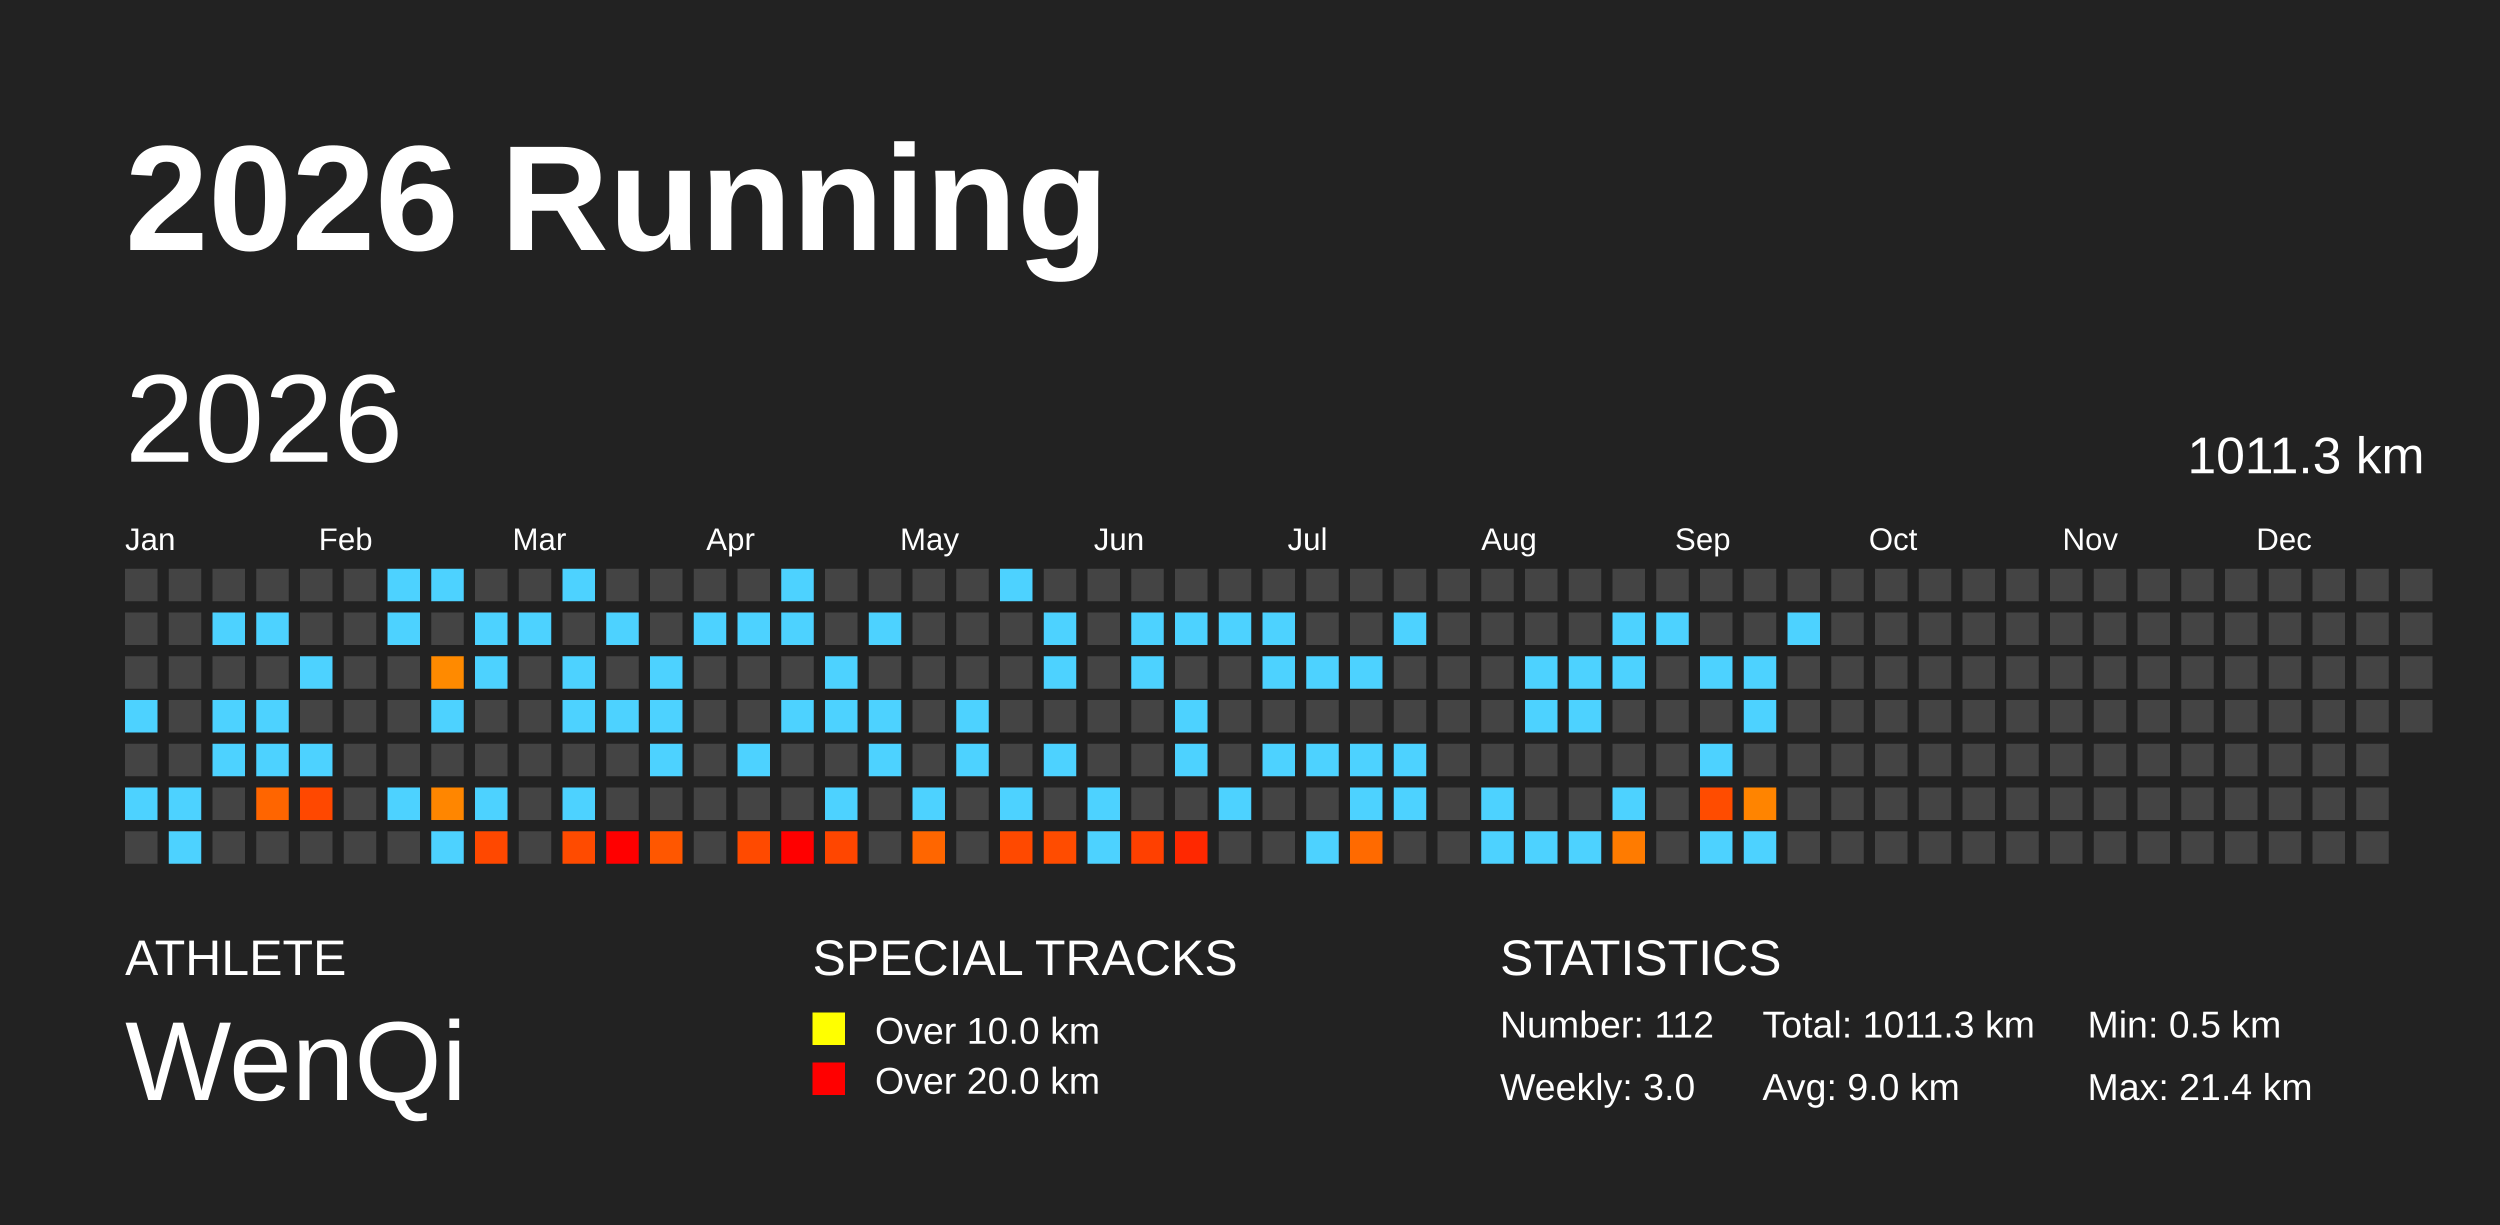
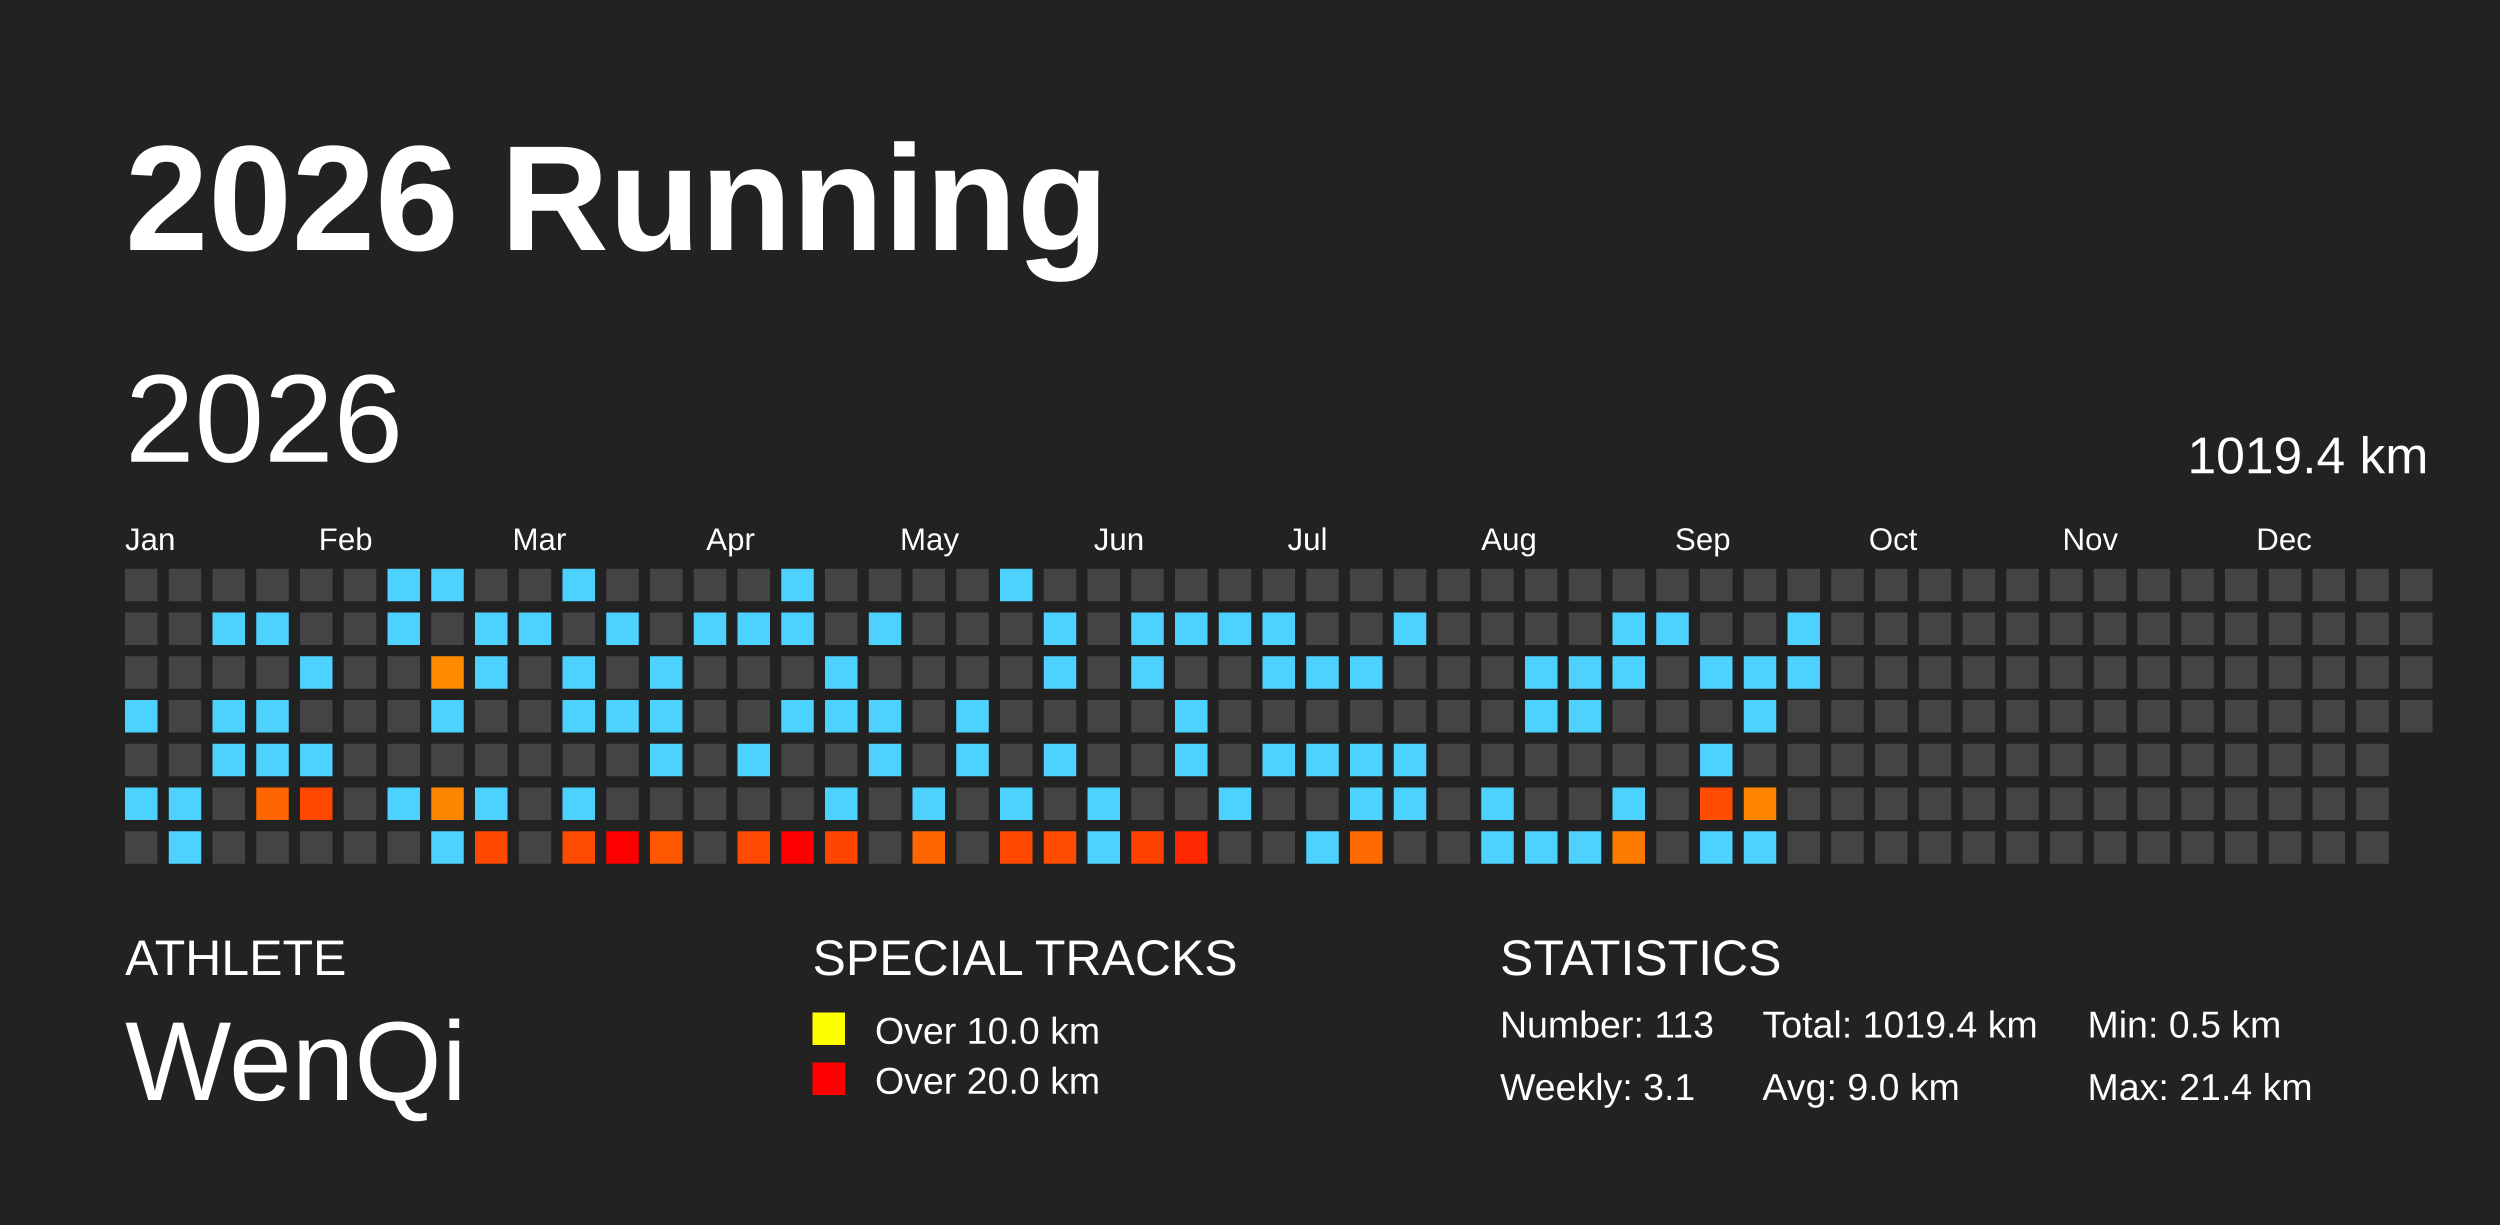
<svg xmlns="http://www.w3.org/2000/svg" baseProfile="full" height="98mm" version="1.1" viewBox="0,0,200,98" width="200mm">
  <defs />
  <rect fill="#222222" height="98" width="200" x="0" y="0" />
  <text fill="#FFFFFF" style="font-size:12px; font-family:Arial; font-weight:bold;" x="10" y="20">2026 Running</text>
  <text fill="#FFFFFF" style="font-size:4px; font-family:Arial" x="10" y="78">ATHLETE</text>
  <text fill="#FFFFFF" style="font-size:9px; font-family:Arial" x="10" y="88">WenQi</text>
  <text fill="#FFFFFF" style="font-size:4px; font-family:Arial" x="65" y="78">SPECIAL TRACKS</text>
  <rect fill="yellow" height="2.6" width="2.6" x="65" y="81" />
  <text fill="#FFFFFF" style="font-size:3px; font-family:Arial" x="70" y="83.5">Over 10.0 km</text>
  <rect fill="red" height="2.6" width="2.6" x="65" y="85" />
  <text fill="#FFFFFF" style="font-size:3px; font-family:Arial" x="70" y="87.5">Over 20.0 km</text>
  <text fill="#FFFFFF" style="font-size:4px; font-family:Arial" x="120" y="78">STATISTICS</text>
-   <text fill="#FFFFFF" style="font-size:3px; font-family:Arial" x="120" y="83">Number: 112</text>
-   <text fill="#FFFFFF" style="font-size:3px; font-family:Arial" x="120" y="88">Weekly: 3.0</text>
-   <text fill="#FFFFFF" style="font-size:3px; font-family:Arial" x="141" y="83">Total: 1011.3 km</text>
+   <text fill="#FFFFFF" style="font-size:3px; font-family:Arial" x="120" y="83">Number: 113</text>
+   <text fill="#FFFFFF" style="font-size:3px; font-family:Arial" x="120" y="88">Weekly: 3.1</text>
+   <text fill="#FFFFFF" style="font-size:3px; font-family:Arial" x="141" y="83">Total: 1019.4 km</text>
  <text fill="#FFFFFF" style="font-size:3px; font-family:Arial" x="141" y="88">Avg: 9.0 km</text>
  <text fill="#FFFFFF" style="font-size:3px; font-family:Arial" x="167" y="83">Min: 0.5 km</text>
  <text fill="#FFFFFF" style="font-size:3px; font-family:Arial" x="167" y="88">Max: 21.4 km</text>
  <text dominant-baseline="hanging" fill="#FFFFFF" style="font-size:10.0px; font-family:Arial;" x="10" y="30">2026</text>
-   <text dominant-baseline="hanging" fill="#FFFFFF" style="font-size:4.125px; font-family:Arial;" x="175" y="35">1011.3 km</text>
+   <text dominant-baseline="hanging" fill="#FFFFFF" style="font-size:4.125px; font-family:Arial;" x="175" y="35">1019.4 km</text>
  <text fill="#FFFFFF" style="font-size:2.5px; font-family:Arial" x="10.0" y="44">Jan</text>
  <text fill="#FFFFFF" style="font-size:2.5px; font-family:Arial" x="25.5" y="44">Feb</text>
  <text fill="#FFFFFF" style="font-size:2.5px; font-family:Arial" x="41.0" y="44">Mar</text>
  <text fill="#FFFFFF" style="font-size:2.5px; font-family:Arial" x="56.5" y="44">Apr</text>
  <text fill="#FFFFFF" style="font-size:2.5px; font-family:Arial" x="72.0" y="44">May</text>
  <text fill="#FFFFFF" style="font-size:2.5px; font-family:Arial" x="87.5" y="44">Jun</text>
  <text fill="#FFFFFF" style="font-size:2.5px; font-family:Arial" x="103.0" y="44">Jul</text>
  <text fill="#FFFFFF" style="font-size:2.5px; font-family:Arial" x="118.5" y="44">Aug</text>
  <text fill="#FFFFFF" style="font-size:2.5px; font-family:Arial" x="134.0" y="44">Sep</text>
  <text fill="#FFFFFF" style="font-size:2.5px; font-family:Arial" x="149.5" y="44">Oct</text>
  <text fill="#FFFFFF" style="font-size:2.5px; font-family:Arial" x="165.0" y="44">Nov</text>
  <text fill="#FFFFFF" style="font-size:2.5px; font-family:Arial" x="180.5" y="44">Dec</text>
  <rect fill="#444444" height="2.6" width="2.6" x="10.0" y="45.5" />
  <rect fill="#444444" height="2.6" width="2.6" x="10.0" y="49.0" />
  <rect fill="#444444" height="2.6" width="2.6" x="10.0" y="52.5" />
  <rect fill="#4dd2ff" height="2.6" width="2.6" x="10.0" y="56.0" />
  <rect fill="#444444" height="2.6" width="2.6" x="10.0" y="59.5" />
  <rect fill="#4dd2ff" height="2.6" width="2.6" x="10.0" y="63.0" />
  <rect fill="#444444" height="2.6" width="2.6" x="10.0" y="66.5" />
  <rect fill="#444444" height="2.6" width="2.6" x="13.5" y="45.5" />
  <rect fill="#444444" height="2.6" width="2.6" x="13.5" y="49.0" />
  <rect fill="#444444" height="2.6" width="2.6" x="13.5" y="52.5" />
  <rect fill="#444444" height="2.6" width="2.6" x="13.5" y="56.0" />
  <rect fill="#444444" height="2.6" width="2.6" x="13.5" y="59.5" />
  <rect fill="#4dd2ff" height="2.6" width="2.6" x="13.5" y="63.0" />
  <rect fill="#4dd2ff" height="2.6" width="2.6" x="13.5" y="66.5" />
  <rect fill="#444444" height="2.6" width="2.6" x="17.0" y="45.5" />
  <rect fill="#4dd2ff" height="2.6" width="2.6" x="17.0" y="49.0" />
  <rect fill="#444444" height="2.6" width="2.6" x="17.0" y="52.5" />
  <rect fill="#4dd2ff" height="2.6" width="2.6" x="17.0" y="56.0" />
  <rect fill="#4dd2ff" height="2.6" width="2.6" x="17.0" y="59.5" />
  <rect fill="#444444" height="2.6" width="2.6" x="17.0" y="63.0" />
  <rect fill="#444444" height="2.6" width="2.6" x="17.0" y="66.5" />
  <rect fill="#444444" height="2.6" width="2.6" x="20.5" y="45.5" />
  <rect fill="#4dd2ff" height="2.6" width="2.6" x="20.5" y="49.0" />
  <rect fill="#444444" height="2.6" width="2.6" x="20.5" y="52.5" />
  <rect fill="#4dd2ff" height="2.6" width="2.6" x="20.5" y="56.0" />
  <rect fill="#4dd2ff" height="2.6" width="2.6" x="20.5" y="59.5" />
  <rect fill="#ff6500" height="2.6" width="2.6" x="20.5" y="63.0" />
  <rect fill="#444444" height="2.6" width="2.6" x="20.5" y="66.5" />
  <rect fill="#444444" height="2.6" width="2.6" x="24.0" y="45.5" />
  <rect fill="#444444" height="2.6" width="2.6" x="24.0" y="49.0" />
  <rect fill="#4dd2ff" height="2.6" width="2.6" x="24.0" y="52.5" />
  <rect fill="#444444" height="2.6" width="2.6" x="24.0" y="56.0" />
  <rect fill="#4dd2ff" height="2.6" width="2.6" x="24.0" y="59.5" />
  <rect fill="#ff4800" height="2.6" width="2.6" x="24.0" y="63.0" />
  <rect fill="#444444" height="2.6" width="2.6" x="24.0" y="66.5" />
  <rect fill="#444444" height="2.6" width="2.6" x="27.5" y="45.5" />
  <rect fill="#444444" height="2.6" width="2.6" x="27.5" y="49.0" />
  <rect fill="#444444" height="2.6" width="2.6" x="27.5" y="52.5" />
  <rect fill="#444444" height="2.6" width="2.6" x="27.5" y="56.0" />
  <rect fill="#444444" height="2.6" width="2.6" x="27.5" y="59.5" />
  <rect fill="#444444" height="2.6" width="2.6" x="27.5" y="63.0" />
  <rect fill="#444444" height="2.6" width="2.6" x="27.5" y="66.5" />
  <rect fill="#4dd2ff" height="2.6" width="2.6" x="31.0" y="45.5" />
  <rect fill="#4dd2ff" height="2.6" width="2.6" x="31.0" y="49.0" />
  <rect fill="#444444" height="2.6" width="2.6" x="31.0" y="52.5" />
  <rect fill="#444444" height="2.6" width="2.6" x="31.0" y="56.0" />
  <rect fill="#444444" height="2.6" width="2.6" x="31.0" y="59.5" />
  <rect fill="#4dd2ff" height="2.6" width="2.6" x="31.0" y="63.0" />
  <rect fill="#444444" height="2.6" width="2.6" x="31.0" y="66.5" />
  <rect fill="#4dd2ff" height="2.6" width="2.6" x="34.5" y="45.5" />
  <rect fill="#444444" height="2.6" width="2.6" x="34.5" y="49.0" />
  <rect fill="#ff8a00" height="2.6" width="2.6" x="34.5" y="52.5" />
  <rect fill="#4dd2ff" height="2.6" width="2.6" x="34.5" y="56.0" />
  <rect fill="#444444" height="2.6" width="2.6" x="34.5" y="59.5" />
  <rect fill="#ff8600" height="2.6" width="2.6" x="34.5" y="63.0" />
  <rect fill="#4dd2ff" height="2.6" width="2.6" x="34.5" y="66.5" />
  <rect fill="#444444" height="2.6" width="2.6" x="38.0" y="45.5" />
  <rect fill="#4dd2ff" height="2.6" width="2.6" x="38.0" y="49.0" />
  <rect fill="#4dd2ff" height="2.6" width="2.6" x="38.0" y="52.5" />
  <rect fill="#444444" height="2.6" width="2.6" x="38.0" y="56.0" />
  <rect fill="#444444" height="2.6" width="2.6" x="38.0" y="59.5" />
  <rect fill="#4dd2ff" height="2.6" width="2.6" x="38.0" y="63.0" />
  <rect fill="#ff4800" height="2.6" width="2.6" x="38.0" y="66.5" />
  <rect fill="#444444" height="2.6" width="2.6" x="41.5" y="45.5" />
  <rect fill="#4dd2ff" height="2.6" width="2.6" x="41.5" y="49.0" />
  <rect fill="#444444" height="2.6" width="2.6" x="41.5" y="52.5" />
  <rect fill="#444444" height="2.6" width="2.6" x="41.5" y="56.0" />
  <rect fill="#444444" height="2.6" width="2.6" x="41.5" y="59.5" />
  <rect fill="#444444" height="2.6" width="2.6" x="41.5" y="63.0" />
  <rect fill="#444444" height="2.6" width="2.6" x="41.5" y="66.5" />
  <rect fill="#4dd2ff" height="2.6" width="2.6" x="45.0" y="45.5" />
  <rect fill="#444444" height="2.6" width="2.6" x="45.0" y="49.0" />
  <rect fill="#4dd2ff" height="2.6" width="2.6" x="45.0" y="52.5" />
  <rect fill="#4dd2ff" height="2.6" width="2.6" x="45.0" y="56.0" />
  <rect fill="#444444" height="2.6" width="2.6" x="45.0" y="59.5" />
  <rect fill="#4dd2ff" height="2.6" width="2.6" x="45.0" y="63.0" />
  <rect fill="#ff4b00" height="2.6" width="2.6" x="45.0" y="66.5" />
  <rect fill="#444444" height="2.6" width="2.6" x="48.5" y="45.5" />
  <rect fill="#4dd2ff" height="2.6" width="2.6" x="48.5" y="49.0" />
  <rect fill="#444444" height="2.6" width="2.6" x="48.5" y="52.5" />
  <rect fill="#4dd2ff" height="2.6" width="2.6" x="48.5" y="56.0" />
  <rect fill="#444444" height="2.6" width="2.6" x="48.5" y="59.5" />
  <rect fill="#444444" height="2.6" width="2.6" x="48.5" y="63.0" />
  <rect fill="red" height="2.6" width="2.6" x="48.5" y="66.5" />
  <rect fill="#444444" height="2.6" width="2.6" x="52.0" y="45.5" />
  <rect fill="#444444" height="2.6" width="2.6" x="52.0" y="49.0" />
  <rect fill="#4dd2ff" height="2.6" width="2.6" x="52.0" y="52.5" />
  <rect fill="#4dd2ff" height="2.6" width="2.6" x="52.0" y="56.0" />
  <rect fill="#4dd2ff" height="2.6" width="2.6" x="52.0" y="59.5" />
  <rect fill="#444444" height="2.6" width="2.6" x="52.0" y="63.0" />
  <rect fill="#ff5700" height="2.6" width="2.6" x="52.0" y="66.5" />
  <rect fill="#444444" height="2.6" width="2.6" x="55.5" y="45.5" />
  <rect fill="#4dd2ff" height="2.6" width="2.6" x="55.5" y="49.0" />
  <rect fill="#444444" height="2.6" width="2.6" x="55.5" y="52.5" />
  <rect fill="#444444" height="2.6" width="2.6" x="55.5" y="56.0" />
  <rect fill="#444444" height="2.6" width="2.6" x="55.5" y="59.5" />
  <rect fill="#444444" height="2.6" width="2.6" x="55.5" y="63.0" />
  <rect fill="#444444" height="2.6" width="2.6" x="55.5" y="66.5" />
  <rect fill="#444444" height="2.6" width="2.6" x="59.0" y="45.5" />
  <rect fill="#4dd2ff" height="2.6" width="2.6" x="59.0" y="49.0" />
  <rect fill="#444444" height="2.6" width="2.6" x="59.0" y="52.5" />
  <rect fill="#444444" height="2.6" width="2.6" x="59.0" y="56.0" />
  <rect fill="#4dd2ff" height="2.6" width="2.6" x="59.0" y="59.5" />
  <rect fill="#444444" height="2.6" width="2.6" x="59.0" y="63.0" />
  <rect fill="#ff4a00" height="2.6" width="2.6" x="59.0" y="66.5" />
  <rect fill="#4dd2ff" height="2.6" width="2.6" x="62.5" y="45.5" />
  <rect fill="#4dd2ff" height="2.6" width="2.6" x="62.5" y="49.0" />
  <rect fill="#444444" height="2.6" width="2.6" x="62.5" y="52.5" />
  <rect fill="#4dd2ff" height="2.6" width="2.6" x="62.5" y="56.0" />
  <rect fill="#444444" height="2.6" width="2.6" x="62.5" y="59.5" />
  <rect fill="#444444" height="2.6" width="2.6" x="62.5" y="63.0" />
  <rect fill="red" height="2.6" width="2.6" x="62.5" y="66.5" />
  <rect fill="#444444" height="2.6" width="2.6" x="66.0" y="45.5" />
  <rect fill="#444444" height="2.6" width="2.6" x="66.0" y="49.0" />
  <rect fill="#4dd2ff" height="2.6" width="2.6" x="66.0" y="52.5" />
  <rect fill="#4dd2ff" height="2.6" width="2.6" x="66.0" y="56.0" />
  <rect fill="#444444" height="2.6" width="2.6" x="66.0" y="59.5" />
  <rect fill="#4dd2ff" height="2.6" width="2.6" x="66.0" y="63.0" />
  <rect fill="#ff4600" height="2.6" width="2.6" x="66.0" y="66.5" />
  <rect fill="#444444" height="2.6" width="2.6" x="69.5" y="45.5" />
  <rect fill="#4dd2ff" height="2.6" width="2.6" x="69.5" y="49.0" />
  <rect fill="#444444" height="2.6" width="2.6" x="69.5" y="52.5" />
  <rect fill="#4dd2ff" height="2.6" width="2.6" x="69.5" y="56.0" />
  <rect fill="#4dd2ff" height="2.6" width="2.6" x="69.5" y="59.5" />
  <rect fill="#444444" height="2.6" width="2.6" x="69.5" y="63.0" />
  <rect fill="#444444" height="2.6" width="2.6" x="69.5" y="66.5" />
  <rect fill="#444444" height="2.6" width="2.6" x="73.0" y="45.5" />
  <rect fill="#444444" height="2.6" width="2.6" x="73.0" y="49.0" />
  <rect fill="#444444" height="2.6" width="2.6" x="73.0" y="52.5" />
  <rect fill="#444444" height="2.6" width="2.6" x="73.0" y="56.0" />
  <rect fill="#444444" height="2.6" width="2.6" x="73.0" y="59.5" />
  <rect fill="#4dd2ff" height="2.6" width="2.6" x="73.0" y="63.0" />
  <rect fill="#ff6600" height="2.6" width="2.6" x="73.0" y="66.5" />
  <rect fill="#444444" height="2.6" width="2.6" x="76.5" y="45.5" />
  <rect fill="#444444" height="2.6" width="2.6" x="76.5" y="49.0" />
  <rect fill="#444444" height="2.6" width="2.6" x="76.5" y="52.5" />
  <rect fill="#4dd2ff" height="2.6" width="2.6" x="76.5" y="56.0" />
  <rect fill="#4dd2ff" height="2.6" width="2.6" x="76.5" y="59.5" />
  <rect fill="#444444" height="2.6" width="2.6" x="76.5" y="63.0" />
  <rect fill="#444444" height="2.6" width="2.6" x="76.5" y="66.5" />
  <rect fill="#4dd2ff" height="2.6" width="2.6" x="80.0" y="45.5" />
  <rect fill="#444444" height="2.6" width="2.6" x="80.0" y="49.0" />
  <rect fill="#444444" height="2.6" width="2.6" x="80.0" y="52.5" />
  <rect fill="#444444" height="2.6" width="2.6" x="80.0" y="56.0" />
  <rect fill="#444444" height="2.6" width="2.6" x="80.0" y="59.5" />
  <rect fill="#4dd2ff" height="2.6" width="2.6" x="80.0" y="63.0" />
  <rect fill="#ff4900" height="2.6" width="2.6" x="80.0" y="66.5" />
  <rect fill="#444444" height="2.6" width="2.6" x="83.5" y="45.5" />
  <rect fill="#4dd2ff" height="2.6" width="2.6" x="83.5" y="49.0" />
  <rect fill="#4dd2ff" height="2.6" width="2.6" x="83.5" y="52.5" />
  <rect fill="#444444" height="2.6" width="2.6" x="83.5" y="56.0" />
  <rect fill="#4dd2ff" height="2.6" width="2.6" x="83.5" y="59.5" />
  <rect fill="#444444" height="2.6" width="2.6" x="83.5" y="63.0" />
  <rect fill="#ff4c00" height="2.6" width="2.6" x="83.5" y="66.5" />
  <rect fill="#444444" height="2.6" width="2.6" x="87.0" y="45.5" />
  <rect fill="#444444" height="2.6" width="2.6" x="87.0" y="49.0" />
  <rect fill="#444444" height="2.6" width="2.6" x="87.0" y="52.5" />
  <rect fill="#444444" height="2.6" width="2.6" x="87.0" y="56.0" />
  <rect fill="#444444" height="2.6" width="2.6" x="87.0" y="59.5" />
  <rect fill="#4dd2ff" height="2.6" width="2.6" x="87.0" y="63.0" />
  <rect fill="#4dd2ff" height="2.6" width="2.6" x="87.0" y="66.5" />
  <rect fill="#444444" height="2.6" width="2.6" x="90.5" y="45.5" />
  <rect fill="#4dd2ff" height="2.6" width="2.6" x="90.5" y="49.0" />
  <rect fill="#4dd2ff" height="2.6" width="2.6" x="90.5" y="52.5" />
  <rect fill="#444444" height="2.6" width="2.6" x="90.5" y="56.0" />
  <rect fill="#444444" height="2.6" width="2.6" x="90.5" y="59.5" />
  <rect fill="#444444" height="2.6" width="2.6" x="90.5" y="63.0" />
  <rect fill="#ff4000" height="2.6" width="2.6" x="90.5" y="66.5" />
  <rect fill="#444444" height="2.6" width="2.6" x="94.0" y="45.5" />
  <rect fill="#4dd2ff" height="2.6" width="2.6" x="94.0" y="49.0" />
  <rect fill="#444444" height="2.6" width="2.6" x="94.0" y="52.5" />
  <rect fill="#4dd2ff" height="2.6" width="2.6" x="94.0" y="56.0" />
  <rect fill="#4dd2ff" height="2.6" width="2.6" x="94.0" y="59.5" />
  <rect fill="#444444" height="2.6" width="2.6" x="94.0" y="63.0" />
  <rect fill="#ff2800" height="2.6" width="2.6" x="94.0" y="66.5" />
  <rect fill="#444444" height="2.6" width="2.6" x="97.5" y="45.5" />
  <rect fill="#4dd2ff" height="2.6" width="2.6" x="97.5" y="49.0" />
  <rect fill="#444444" height="2.6" width="2.6" x="97.5" y="52.5" />
  <rect fill="#444444" height="2.6" width="2.6" x="97.5" y="56.0" />
  <rect fill="#444444" height="2.6" width="2.6" x="97.5" y="59.5" />
  <rect fill="#4dd2ff" height="2.6" width="2.6" x="97.5" y="63.0" />
  <rect fill="#444444" height="2.6" width="2.6" x="97.5" y="66.5" />
  <rect fill="#444444" height="2.6" width="2.6" x="101.0" y="45.5" />
  <rect fill="#4dd2ff" height="2.6" width="2.6" x="101.0" y="49.0" />
  <rect fill="#4dd2ff" height="2.6" width="2.6" x="101.0" y="52.5" />
  <rect fill="#444444" height="2.6" width="2.6" x="101.0" y="56.0" />
  <rect fill="#4dd2ff" height="2.6" width="2.6" x="101.0" y="59.5" />
  <rect fill="#444444" height="2.6" width="2.6" x="101.0" y="63.0" />
  <rect fill="#444444" height="2.6" width="2.6" x="101.0" y="66.5" />
  <rect fill="#444444" height="2.6" width="2.6" x="104.5" y="45.5" />
  <rect fill="#444444" height="2.6" width="2.6" x="104.5" y="49.0" />
  <rect fill="#4dd2ff" height="2.6" width="2.6" x="104.5" y="52.5" />
  <rect fill="#444444" height="2.6" width="2.6" x="104.5" y="56.0" />
  <rect fill="#4dd2ff" height="2.6" width="2.6" x="104.5" y="59.5" />
  <rect fill="#444444" height="2.6" width="2.6" x="104.5" y="63.0" />
  <rect fill="#4dd2ff" height="2.6" width="2.6" x="104.5" y="66.5" />
  <rect fill="#444444" height="2.6" width="2.6" x="108.0" y="45.5" />
  <rect fill="#444444" height="2.6" width="2.6" x="108.0" y="49.0" />
  <rect fill="#4dd2ff" height="2.6" width="2.6" x="108.0" y="52.5" />
  <rect fill="#444444" height="2.6" width="2.6" x="108.0" y="56.0" />
  <rect fill="#4dd2ff" height="2.6" width="2.6" x="108.0" y="59.5" />
  <rect fill="#4dd2ff" height="2.6" width="2.6" x="108.0" y="63.0" />
  <rect fill="#ff6a00" height="2.6" width="2.6" x="108.0" y="66.5" />
  <rect fill="#444444" height="2.6" width="2.6" x="111.5" y="45.5" />
  <rect fill="#4dd2ff" height="2.6" width="2.6" x="111.5" y="49.0" />
  <rect fill="#444444" height="2.6" width="2.6" x="111.5" y="52.5" />
  <rect fill="#444444" height="2.6" width="2.6" x="111.5" y="56.0" />
  <rect fill="#4dd2ff" height="2.6" width="2.6" x="111.5" y="59.5" />
  <rect fill="#4dd2ff" height="2.6" width="2.6" x="111.5" y="63.0" />
  <rect fill="#444444" height="2.6" width="2.6" x="111.5" y="66.5" />
  <rect fill="#444444" height="2.6" width="2.6" x="115.0" y="45.5" />
  <rect fill="#444444" height="2.6" width="2.6" x="115.0" y="49.0" />
  <rect fill="#444444" height="2.6" width="2.6" x="115.0" y="52.5" />
  <rect fill="#444444" height="2.6" width="2.6" x="115.0" y="56.0" />
  <rect fill="#444444" height="2.6" width="2.6" x="115.0" y="59.5" />
  <rect fill="#444444" height="2.6" width="2.6" x="115.0" y="63.0" />
  <rect fill="#444444" height="2.6" width="2.6" x="115.0" y="66.5" />
  <rect fill="#444444" height="2.6" width="2.6" x="118.5" y="45.5" />
  <rect fill="#444444" height="2.6" width="2.6" x="118.5" y="49.0" />
  <rect fill="#444444" height="2.6" width="2.6" x="118.5" y="52.5" />
  <rect fill="#444444" height="2.6" width="2.6" x="118.5" y="56.0" />
  <rect fill="#444444" height="2.6" width="2.6" x="118.5" y="59.5" />
  <rect fill="#4dd2ff" height="2.6" width="2.6" x="118.5" y="63.0" />
  <rect fill="#4dd2ff" height="2.6" width="2.6" x="118.5" y="66.5" />
  <rect fill="#444444" height="2.6" width="2.6" x="122.0" y="45.5" />
  <rect fill="#444444" height="2.6" width="2.6" x="122.0" y="49.0" />
  <rect fill="#4dd2ff" height="2.6" width="2.6" x="122.0" y="52.5" />
  <rect fill="#4dd2ff" height="2.6" width="2.6" x="122.0" y="56.0" />
  <rect fill="#444444" height="2.6" width="2.6" x="122.0" y="59.5" />
  <rect fill="#444444" height="2.6" width="2.6" x="122.0" y="63.0" />
  <rect fill="#4dd2ff" height="2.6" width="2.6" x="122.0" y="66.5" />
  <rect fill="#444444" height="2.6" width="2.6" x="125.5" y="45.5" />
  <rect fill="#444444" height="2.6" width="2.6" x="125.5" y="49.0" />
  <rect fill="#4dd2ff" height="2.6" width="2.6" x="125.5" y="52.5" />
  <rect fill="#4dd2ff" height="2.6" width="2.6" x="125.5" y="56.0" />
  <rect fill="#444444" height="2.6" width="2.6" x="125.5" y="59.5" />
  <rect fill="#444444" height="2.6" width="2.6" x="125.5" y="63.0" />
  <rect fill="#4dd2ff" height="2.6" width="2.6" x="125.5" y="66.5" />
  <rect fill="#444444" height="2.6" width="2.6" x="129.0" y="45.5" />
  <rect fill="#4dd2ff" height="2.6" width="2.6" x="129.0" y="49.0" />
  <rect fill="#4dd2ff" height="2.6" width="2.6" x="129.0" y="52.5" />
  <rect fill="#444444" height="2.6" width="2.6" x="129.0" y="56.0" />
  <rect fill="#444444" height="2.6" width="2.6" x="129.0" y="59.5" />
  <rect fill="#4dd2ff" height="2.6" width="2.6" x="129.0" y="63.0" />
  <rect fill="#ff7b00" height="2.6" width="2.6" x="129.0" y="66.5" />
  <rect fill="#444444" height="2.6" width="2.6" x="132.5" y="45.5" />
  <rect fill="#4dd2ff" height="2.6" width="2.6" x="132.5" y="49.0" />
  <rect fill="#444444" height="2.6" width="2.6" x="132.5" y="52.5" />
  <rect fill="#444444" height="2.6" width="2.6" x="132.5" y="56.0" />
  <rect fill="#444444" height="2.6" width="2.6" x="132.5" y="59.5" />
  <rect fill="#444444" height="2.6" width="2.6" x="132.5" y="63.0" />
  <rect fill="#444444" height="2.6" width="2.6" x="132.5" y="66.5" />
  <rect fill="#444444" height="2.6" width="2.6" x="136.0" y="45.5" />
  <rect fill="#444444" height="2.6" width="2.6" x="136.0" y="49.0" />
  <rect fill="#4dd2ff" height="2.6" width="2.6" x="136.0" y="52.5" />
  <rect fill="#444444" height="2.6" width="2.6" x="136.0" y="56.0" />
  <rect fill="#4dd2ff" height="2.6" width="2.6" x="136.0" y="59.5" />
  <rect fill="#ff4c00" height="2.6" width="2.6" x="136.0" y="63.0" />
  <rect fill="#4dd2ff" height="2.6" width="2.6" x="136.0" y="66.5" />
  <rect fill="#444444" height="2.6" width="2.6" x="139.5" y="45.5" />
  <rect fill="#444444" height="2.6" width="2.6" x="139.5" y="49.0" />
  <rect fill="#4dd2ff" height="2.6" width="2.6" x="139.5" y="52.5" />
  <rect fill="#4dd2ff" height="2.6" width="2.6" x="139.5" y="56.0" />
  <rect fill="#444444" height="2.6" width="2.6" x="139.5" y="59.5" />
  <rect fill="#ff8400" height="2.6" width="2.6" x="139.5" y="63.0" />
  <rect fill="#4dd2ff" height="2.6" width="2.6" x="139.5" y="66.5" />
  <rect fill="#444444" height="2.6" width="2.6" x="143.0" y="45.5" />
  <rect fill="#4dd2ff" height="2.6" width="2.6" x="143.0" y="49.0" />
-   <rect fill="#444444" height="2.6" width="2.6" x="143.0" y="52.5" />
+   <rect fill="#4dd2ff" height="2.6" width="2.6" x="143.0" y="52.5" />
  <rect fill="#444444" height="2.6" width="2.6" x="143.0" y="56.0" />
  <rect fill="#444444" height="2.6" width="2.6" x="143.0" y="59.5" />
  <rect fill="#444444" height="2.6" width="2.6" x="143.0" y="63.0" />
  <rect fill="#444444" height="2.6" width="2.6" x="143.0" y="66.5" />
  <rect fill="#444444" height="2.6" width="2.6" x="146.5" y="45.5" />
  <rect fill="#444444" height="2.6" width="2.6" x="146.5" y="49.0" />
  <rect fill="#444444" height="2.6" width="2.6" x="146.5" y="52.5" />
  <rect fill="#444444" height="2.6" width="2.6" x="146.5" y="56.0" />
  <rect fill="#444444" height="2.6" width="2.6" x="146.5" y="59.5" />
  <rect fill="#444444" height="2.6" width="2.6" x="146.5" y="63.0" />
  <rect fill="#444444" height="2.6" width="2.6" x="146.5" y="66.5" />
  <rect fill="#444444" height="2.6" width="2.6" x="150.0" y="45.5" />
  <rect fill="#444444" height="2.6" width="2.6" x="150.0" y="49.0" />
  <rect fill="#444444" height="2.6" width="2.6" x="150.0" y="52.5" />
  <rect fill="#444444" height="2.6" width="2.6" x="150.0" y="56.0" />
  <rect fill="#444444" height="2.6" width="2.6" x="150.0" y="59.5" />
  <rect fill="#444444" height="2.6" width="2.6" x="150.0" y="63.0" />
  <rect fill="#444444" height="2.6" width="2.6" x="150.0" y="66.5" />
  <rect fill="#444444" height="2.6" width="2.6" x="153.5" y="45.5" />
  <rect fill="#444444" height="2.6" width="2.6" x="153.5" y="49.0" />
  <rect fill="#444444" height="2.6" width="2.6" x="153.5" y="52.5" />
  <rect fill="#444444" height="2.6" width="2.6" x="153.5" y="56.0" />
  <rect fill="#444444" height="2.6" width="2.6" x="153.5" y="59.5" />
  <rect fill="#444444" height="2.6" width="2.6" x="153.5" y="63.0" />
  <rect fill="#444444" height="2.6" width="2.6" x="153.5" y="66.5" />
  <rect fill="#444444" height="2.6" width="2.6" x="157.0" y="45.5" />
  <rect fill="#444444" height="2.6" width="2.6" x="157.0" y="49.0" />
  <rect fill="#444444" height="2.6" width="2.6" x="157.0" y="52.5" />
  <rect fill="#444444" height="2.6" width="2.6" x="157.0" y="56.0" />
  <rect fill="#444444" height="2.6" width="2.6" x="157.0" y="59.5" />
  <rect fill="#444444" height="2.6" width="2.6" x="157.0" y="63.0" />
  <rect fill="#444444" height="2.6" width="2.6" x="157.0" y="66.5" />
  <rect fill="#444444" height="2.6" width="2.6" x="160.5" y="45.5" />
  <rect fill="#444444" height="2.6" width="2.6" x="160.5" y="49.0" />
  <rect fill="#444444" height="2.6" width="2.6" x="160.5" y="52.5" />
  <rect fill="#444444" height="2.6" width="2.6" x="160.5" y="56.0" />
  <rect fill="#444444" height="2.6" width="2.6" x="160.5" y="59.5" />
  <rect fill="#444444" height="2.6" width="2.6" x="160.5" y="63.0" />
  <rect fill="#444444" height="2.6" width="2.6" x="160.5" y="66.5" />
  <rect fill="#444444" height="2.6" width="2.6" x="164.0" y="45.5" />
  <rect fill="#444444" height="2.6" width="2.6" x="164.0" y="49.0" />
  <rect fill="#444444" height="2.6" width="2.6" x="164.0" y="52.5" />
  <rect fill="#444444" height="2.6" width="2.6" x="164.0" y="56.0" />
  <rect fill="#444444" height="2.6" width="2.6" x="164.0" y="59.5" />
  <rect fill="#444444" height="2.6" width="2.6" x="164.0" y="63.0" />
  <rect fill="#444444" height="2.6" width="2.6" x="164.0" y="66.5" />
  <rect fill="#444444" height="2.6" width="2.6" x="167.5" y="45.5" />
  <rect fill="#444444" height="2.6" width="2.6" x="167.5" y="49.0" />
  <rect fill="#444444" height="2.6" width="2.6" x="167.5" y="52.5" />
  <rect fill="#444444" height="2.6" width="2.6" x="167.5" y="56.0" />
  <rect fill="#444444" height="2.6" width="2.6" x="167.5" y="59.5" />
  <rect fill="#444444" height="2.6" width="2.6" x="167.5" y="63.0" />
  <rect fill="#444444" height="2.6" width="2.6" x="167.5" y="66.5" />
  <rect fill="#444444" height="2.6" width="2.6" x="171.0" y="45.5" />
  <rect fill="#444444" height="2.6" width="2.6" x="171.0" y="49.0" />
  <rect fill="#444444" height="2.6" width="2.6" x="171.0" y="52.5" />
  <rect fill="#444444" height="2.6" width="2.6" x="171.0" y="56.0" />
  <rect fill="#444444" height="2.6" width="2.6" x="171.0" y="59.5" />
  <rect fill="#444444" height="2.6" width="2.6" x="171.0" y="63.0" />
  <rect fill="#444444" height="2.6" width="2.6" x="171.0" y="66.5" />
  <rect fill="#444444" height="2.6" width="2.6" x="174.5" y="45.5" />
  <rect fill="#444444" height="2.6" width="2.6" x="174.5" y="49.0" />
  <rect fill="#444444" height="2.6" width="2.6" x="174.5" y="52.5" />
  <rect fill="#444444" height="2.6" width="2.6" x="174.5" y="56.0" />
  <rect fill="#444444" height="2.6" width="2.6" x="174.5" y="59.5" />
  <rect fill="#444444" height="2.6" width="2.6" x="174.5" y="63.0" />
  <rect fill="#444444" height="2.6" width="2.6" x="174.5" y="66.5" />
  <rect fill="#444444" height="2.6" width="2.6" x="178.0" y="45.5" />
  <rect fill="#444444" height="2.6" width="2.6" x="178.0" y="49.0" />
  <rect fill="#444444" height="2.6" width="2.6" x="178.0" y="52.5" />
  <rect fill="#444444" height="2.6" width="2.6" x="178.0" y="56.0" />
  <rect fill="#444444" height="2.6" width="2.6" x="178.0" y="59.5" />
  <rect fill="#444444" height="2.6" width="2.6" x="178.0" y="63.0" />
  <rect fill="#444444" height="2.6" width="2.6" x="178.0" y="66.5" />
  <rect fill="#444444" height="2.6" width="2.6" x="181.5" y="45.5" />
  <rect fill="#444444" height="2.6" width="2.6" x="181.5" y="49.0" />
  <rect fill="#444444" height="2.6" width="2.6" x="181.5" y="52.5" />
  <rect fill="#444444" height="2.6" width="2.6" x="181.5" y="56.0" />
  <rect fill="#444444" height="2.6" width="2.6" x="181.5" y="59.5" />
  <rect fill="#444444" height="2.6" width="2.6" x="181.5" y="63.0" />
  <rect fill="#444444" height="2.6" width="2.6" x="181.5" y="66.5" />
  <rect fill="#444444" height="2.6" width="2.6" x="185.0" y="45.5" />
  <rect fill="#444444" height="2.6" width="2.6" x="185.0" y="49.0" />
  <rect fill="#444444" height="2.6" width="2.6" x="185.0" y="52.5" />
  <rect fill="#444444" height="2.6" width="2.6" x="185.0" y="56.0" />
  <rect fill="#444444" height="2.6" width="2.6" x="185.0" y="59.5" />
  <rect fill="#444444" height="2.6" width="2.6" x="185.0" y="63.0" />
  <rect fill="#444444" height="2.6" width="2.6" x="185.0" y="66.5" />
  <rect fill="#444444" height="2.6" width="2.6" x="188.5" y="45.5" />
  <rect fill="#444444" height="2.6" width="2.6" x="188.5" y="49.0" />
  <rect fill="#444444" height="2.6" width="2.6" x="188.5" y="52.5" />
  <rect fill="#444444" height="2.6" width="2.6" x="188.5" y="56.0" />
  <rect fill="#444444" height="2.6" width="2.6" x="188.5" y="59.5" />
  <rect fill="#444444" height="2.6" width="2.6" x="188.5" y="63.0" />
  <rect fill="#444444" height="2.6" width="2.6" x="188.5" y="66.5" />
  <rect fill="#444444" height="2.6" width="2.6" x="192.0" y="45.5" />
  <rect fill="#444444" height="2.6" width="2.6" x="192.0" y="49.0" />
  <rect fill="#444444" height="2.6" width="2.6" x="192.0" y="52.5" />
  <rect fill="#444444" height="2.6" width="2.6" x="192.0" y="56.0" />
</svg>
